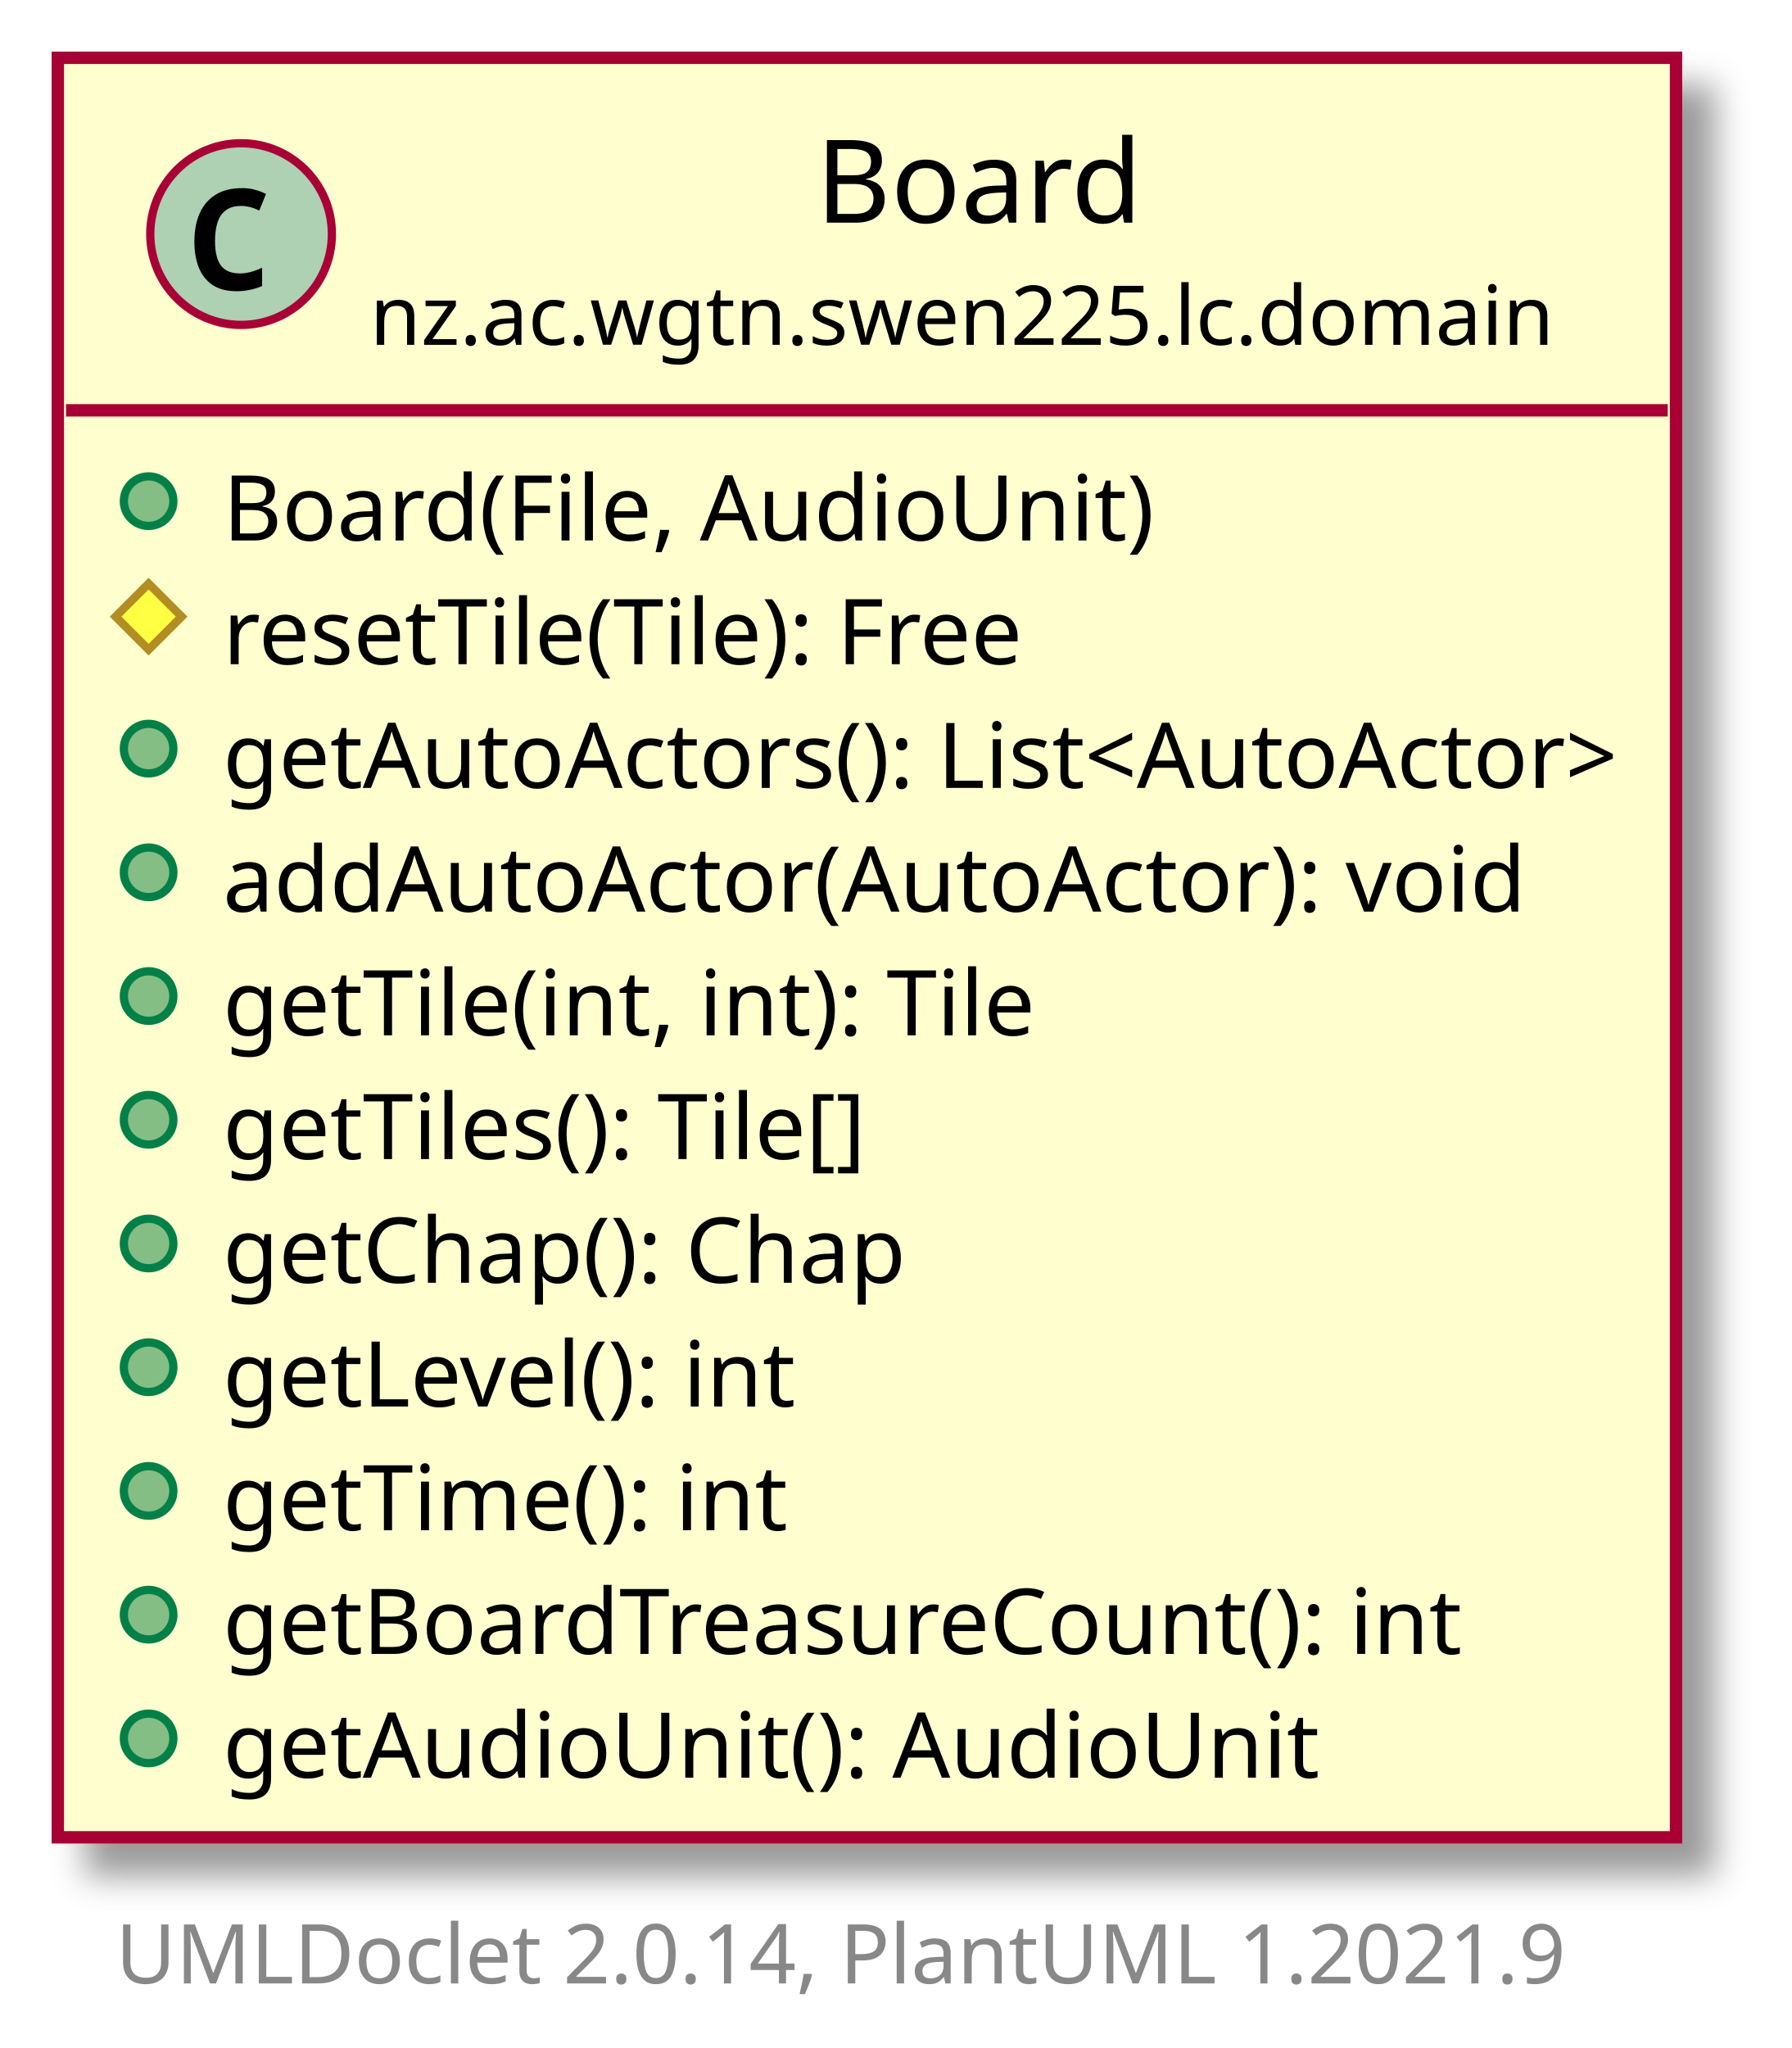
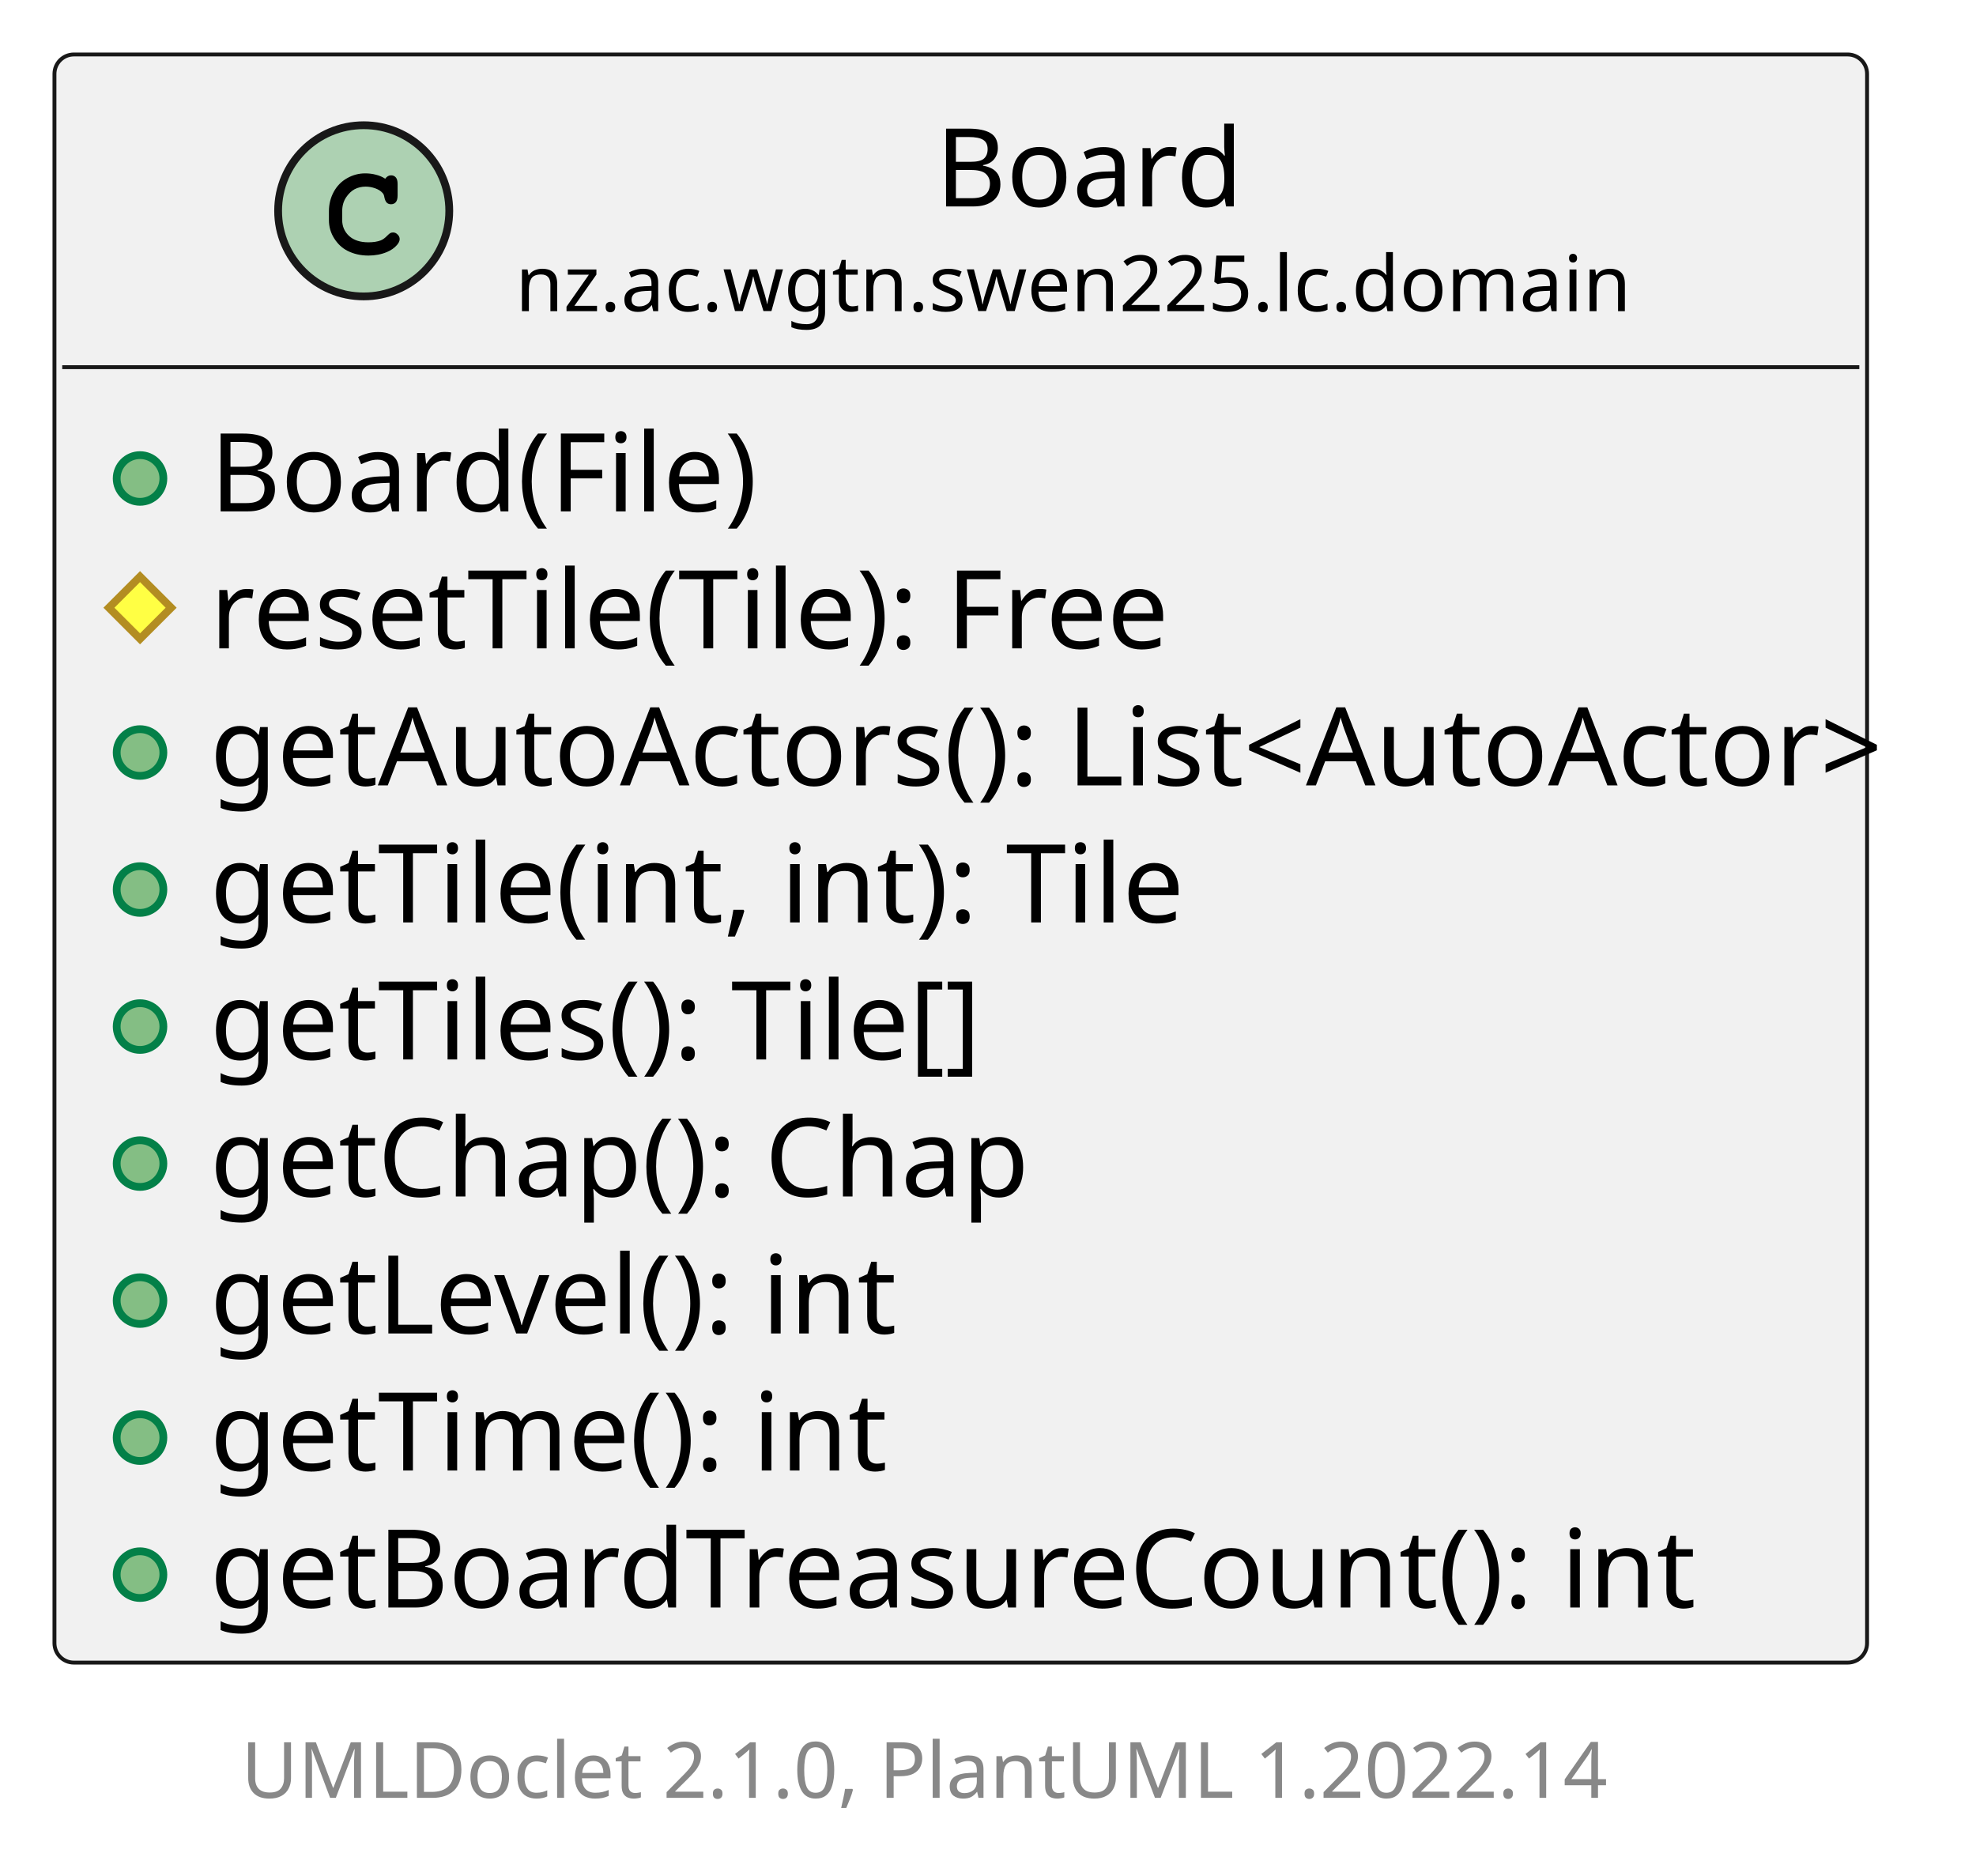
- <svg xmlns="http://www.w3.org/2000/svg" xmlns:xlink="http://www.w3.org/1999/xlink" contentScriptType="application/ecmascript" contentStyleType="text/css" height="248px" preserveAspectRatio="none" style="width:217px;height:248px;background:#FFFFFF;" version="1.1" viewBox="0 0 217 248" width="217px" zoomAndPan="magnify">
-   <defs>
-     <filter height="300%" id="fu6j7hwhfdi6r" width="300%" x="-1" y="-1">
-       <feGaussianBlur result="blurOut" stdDeviation="2.0" />
-       <feColorMatrix in="blurOut" result="blurOut2" type="matrix" values="0 0 0 0 0 0 0 0 0 0 0 0 0 0 0 0 0 0 .4 0" />
-       <feOffset dx="4.0" dy="4.0" in="blurOut2" result="blurOut3" />
-       <feBlend in="SourceGraphic" in2="blurOut3" mode="normal" />
-     </filter>
-   </defs>
+ <svg xmlns="http://www.w3.org/2000/svg" xmlns:xlink="http://www.w3.org/1999/xlink" contentStyleType="text/css" height="241px" preserveAspectRatio="none" style="width:254px;height:241px;background:#FFFFFF;" version="1.1" viewBox="0 0 254 241" width="254px" zoomAndPan="magnify">
+   <defs />
  <g>
    <a href="Board.html" target="_top" title="Board.html" xlink:actuate="onRequest" xlink:href="Board.html" xlink:show="new" xlink:title="Board.html" xlink:type="simple">
-       <rect codeLine="5" fill="#FEFECE" filter="url(#fu6j7hwhfdi6r)" height="215.489" id="nz.ac.wgtn.swen225.lc.domain.Board" style="stroke:#A80036;stroke-width:1.5;" width="196" x="7" y="7" />
-       <ellipse cx="29.2" cy="28.344" fill="#ADD1B2" rx="11" ry="11" style="stroke:#A80036;stroke-width:1.0;" />
-       <path d="M28.669,35.266 Q26.919,35.266 25.778,34.532 Q24.653,33.782 24.091,32.438 Q23.544,31.078 23.544,29.282 Q23.544,27.25 24.2,25.797 Q24.856,24.344 26.137,23.563 Q27.419,22.782 29.294,22.782 Q30.184,22.782 30.856,22.969 Q31.528,23.141 32.216,23.485 L31.403,25.5 Q30.778,25.188 30.231,25.063 Q29.7,24.938 29.216,24.938 Q28.044,24.938 27.341,25.469 Q26.637,26 26.341,26.953 Q26.044,27.907 26.044,29.172 Q26.044,31.188 26.762,32.157 Q27.481,33.11 29.075,33.11 Q29.669,33.11 30.294,32.953 Q30.919,32.797 31.747,32.422 L31.747,34.641 Q31.012,34.953 30.216,35.11 Q29.434,35.266 28.669,35.266 Z " fill="#000000" />
-       <text fill="#000000" font-family="sans-serif" font-size="14" lengthAdjust="spacing" textLength="40" x="98.8" y="26.966">Board</text>
-       <text fill="#000000" font-family="sans-serif" font-size="10" lengthAdjust="spacing" textLength="148" x="44.8" y="41.758">nz.ac.wgtn.swen225.lc.domain</text>
-       <line style="stroke:#A80036;stroke-width:1.5;" x1="8" x2="202" y1="49.688" y2="49.688" />
-       <ellipse cx="18" cy="60.688" fill="#84BE84" rx="3" ry="3" style="stroke:#038048;stroke-width:1.0;" />
-       <text fill="#000000" font-family="sans-serif" font-size="11" lengthAdjust="spacing" textLength="115" x="27" y="65.447">Board(File, AudioUnit)</text>
-       <polygon fill="#FFFF44" points="18,70.67,22,74.67,18,78.67,14,74.67" style="stroke:#B38D22;stroke-width:1.0;" />
-       <text fill="#000000" font-family="sans-serif" font-size="11" lengthAdjust="spacing" textLength="97" x="27" y="80.429">resetTile(Tile): Free</text>
-       <ellipse cx="18" cy="90.652" fill="#84BE84" rx="3" ry="3" style="stroke:#038048;stroke-width:1.0;" />
-       <text fill="#000000" font-family="sans-serif" font-size="11" lengthAdjust="spacing" textLength="170" x="27" y="95.411">getAutoActors(): List&lt;AutoActor&gt;</text>
-       <ellipse cx="18" cy="105.634" fill="#84BE84" rx="3" ry="3" style="stroke:#038048;stroke-width:1.0;" />
-       <text fill="#000000" font-family="sans-serif" font-size="11" lengthAdjust="spacing" textLength="161" x="27" y="110.392">addAutoActor(AutoActor): void</text>
-       <ellipse cx="18" cy="120.615" fill="#84BE84" rx="3" ry="3" style="stroke:#038048;stroke-width:1.0;" />
-       <text fill="#000000" font-family="sans-serif" font-size="11" lengthAdjust="spacing" textLength="99" x="27" y="125.374">getTile(int, int): Tile</text>
-       <ellipse cx="18" cy="135.597" fill="#84BE84" rx="3" ry="3" style="stroke:#038048;stroke-width:1.0;" />
-       <text fill="#000000" font-family="sans-serif" font-size="11" lengthAdjust="spacing" textLength="78" x="27" y="140.356">getTiles(): Tile[]</text>
-       <ellipse cx="18" cy="150.579" fill="#84BE84" rx="3" ry="3" style="stroke:#038048;stroke-width:1.0;" />
-       <text fill="#000000" font-family="sans-serif" font-size="11" lengthAdjust="spacing" textLength="83" x="27" y="155.338">getChap(): Chap</text>
-       <ellipse cx="18" cy="165.561" fill="#84BE84" rx="3" ry="3" style="stroke:#038048;stroke-width:1.0;" />
-       <text fill="#000000" font-family="sans-serif" font-size="11" lengthAdjust="spacing" textLength="70" x="27" y="170.32">getLevel(): int</text>
-       <ellipse cx="18" cy="180.543" fill="#84BE84" rx="3" ry="3" style="stroke:#038048;stroke-width:1.0;" />
-       <text fill="#000000" font-family="sans-serif" font-size="11" lengthAdjust="spacing" textLength="68" x="27" y="185.302">getTime(): int</text>
-       <ellipse cx="18" cy="195.525" fill="#84BE84" rx="3" ry="3" style="stroke:#038048;stroke-width:1.0;" />
-       <text fill="#000000" font-family="sans-serif" font-size="11" lengthAdjust="spacing" textLength="153" x="27" y="200.284">getBoardTreasureCount(): int</text>
-       <ellipse cx="18" cy="210.507" fill="#84BE84" rx="3" ry="3" style="stroke:#038048;stroke-width:1.0;" />
-       <text fill="#000000" font-family="sans-serif" font-size="11" lengthAdjust="spacing" textLength="135" x="27" y="215.266">getAudioUnit(): AudioUnit</text>
+       <g id="elem_nz.ac.wgtn.swen225.lc.domain.Board">
+         <rect codeLine="5" fill="#F1F1F1" height="206.672" id="nz.ac.wgtn.swen225.lc.domain.Board" rx="2.5" ry="2.5" style="stroke:#181818;stroke-width:0.5;" width="233" x="7" y="7" />
+         <ellipse cx="46.75" cy="27.094" fill="#ADD1B2" rx="11" ry="11" style="stroke:#181818;stroke-width:1.0;" />
+         <path d="M49.516,22.969 Q49.672,22.75 49.859,22.641 Q50.047,22.531 50.266,22.531 Q50.641,22.531 50.875,22.797 Q51.109,23.047 51.109,23.656 L51.109,25.109 Q51.109,25.719 50.875,25.984 Q50.641,26.25 50.266,26.25 Q49.922,26.25 49.719,26.047 Q49.516,25.859 49.406,25.344 Q49.359,24.984 49.172,24.797 Q48.844,24.422 48.234,24.203 Q47.625,23.984 47,23.984 Q46.234,23.984 45.594,24.312 Q44.969,24.641 44.469,25.391 Q43.984,26.141 43.984,27.172 L43.984,28.266 Q43.984,29.5 44.875,30.328 Q45.766,31.141 47.359,31.141 Q48.297,31.141 48.953,30.891 Q49.344,30.734 49.766,30.297 Q50.031,30.031 50.172,29.953 Q50.328,29.875 50.531,29.875 Q50.859,29.875 51.109,30.141 Q51.375,30.391 51.375,30.734 Q51.375,31.078 51.031,31.484 Q50.531,32.062 49.734,32.391 Q48.656,32.844 47.359,32.844 Q45.844,32.844 44.641,32.219 Q43.656,31.719 42.969,30.656 Q42.281,29.578 42.281,28.297 L42.281,27.141 Q42.281,25.812 42.891,24.672 Q43.516,23.516 44.609,22.906 Q45.703,22.281 46.938,22.281 Q47.672,22.281 48.312,22.453 Q48.969,22.609 49.516,22.969 Z " fill="#000000" />
+         <text fill="#000000" font-family="sans-serif" font-size="14" lengthAdjust="spacing" textLength="38" x="120.25" y="26.533">Board</text>
+         <text fill="#000000" font-family="sans-serif" font-size="10" lengthAdjust="spacing" textLength="146" x="66.25" y="39.99">nz.ac.wgtn.swen225.lc.domain</text>
+         <line style="stroke:#181818;stroke-width:0.5;" x1="8" x2="239" y1="47.188" y2="47.188" />
+         <ellipse cx="18" cy="61.492" fill="#84BE84" rx="3" ry="3" style="stroke:#038048;stroke-width:1.0;" />
+         <text fill="#000000" font-family="sans-serif" font-size="14" lengthAdjust="spacing" textLength="71" x="27" y="65.721">Board(File)</text>
+         <polygon fill="#FFFF44" points="18,74.102,22,78.102,18,82.102,14,78.102" style="stroke:#B38D22;stroke-width:1.0;" />
+         <text fill="#000000" font-family="sans-serif" font-size="14" lengthAdjust="spacing" textLength="126" x="27" y="83.33">resetTile(Tile): Free</text>
+         <ellipse cx="18" cy="96.711" fill="#84BE84" rx="3" ry="3" style="stroke:#038048;stroke-width:1.0;" />
+         <text fill="#000000" font-family="sans-serif" font-size="14" lengthAdjust="spacing" textLength="207" x="27" y="100.939">getAutoActors(): List&lt;AutoActor&gt;</text>
+         <ellipse cx="18" cy="114.32" fill="#84BE84" rx="3" ry="3" style="stroke:#038048;stroke-width:1.0;" />
+         <text fill="#000000" font-family="sans-serif" font-size="14" lengthAdjust="spacing" textLength="122" x="27" y="118.549">getTile(int, int): Tile</text>
+         <ellipse cx="18" cy="131.93" fill="#84BE84" rx="3" ry="3" style="stroke:#038048;stroke-width:1.0;" />
+         <text fill="#000000" font-family="sans-serif" font-size="14" lengthAdjust="spacing" textLength="99" x="27" y="136.158">getTiles(): Tile[]</text>
+         <ellipse cx="18" cy="149.539" fill="#84BE84" rx="3" ry="3" style="stroke:#038048;stroke-width:1.0;" />
+         <text fill="#000000" font-family="sans-serif" font-size="14" lengthAdjust="spacing" textLength="106" x="27" y="153.768">getChap(): Chap</text>
+         <ellipse cx="18" cy="167.148" fill="#84BE84" rx="3" ry="3" style="stroke:#038048;stroke-width:1.0;" />
+         <text fill="#000000" font-family="sans-serif" font-size="14" lengthAdjust="spacing" textLength="87" x="27" y="171.377">getLevel(): int</text>
+         <ellipse cx="18" cy="184.758" fill="#84BE84" rx="3" ry="3" style="stroke:#038048;stroke-width:1.0;" />
+         <text fill="#000000" font-family="sans-serif" font-size="14" lengthAdjust="spacing" textLength="84" x="27" y="188.986">getTime(): int</text>
+         <ellipse cx="18" cy="202.367" fill="#84BE84" rx="3" ry="3" style="stroke:#038048;stroke-width:1.0;" />
+         <text fill="#000000" font-family="sans-serif" font-size="14" lengthAdjust="spacing" textLength="187" x="27" y="206.596">getBoardTreasureCount(): int</text>
+       </g>
    </a>
-     <text fill="#888888" font-family="sans-serif" font-size="10" lengthAdjust="spacing" textLength="182" x="14" y="240.179">UMLDoclet 2.0.14, PlantUML 1.2021.9</text>
+     <text fill="#888888" font-family="sans-serif" font-size="10" lengthAdjust="spacing" textLength="184" x="31" y="231.053">UMLDoclet 2.1.0, PlantUML 1.2022.14</text>
  </g>
</svg>
